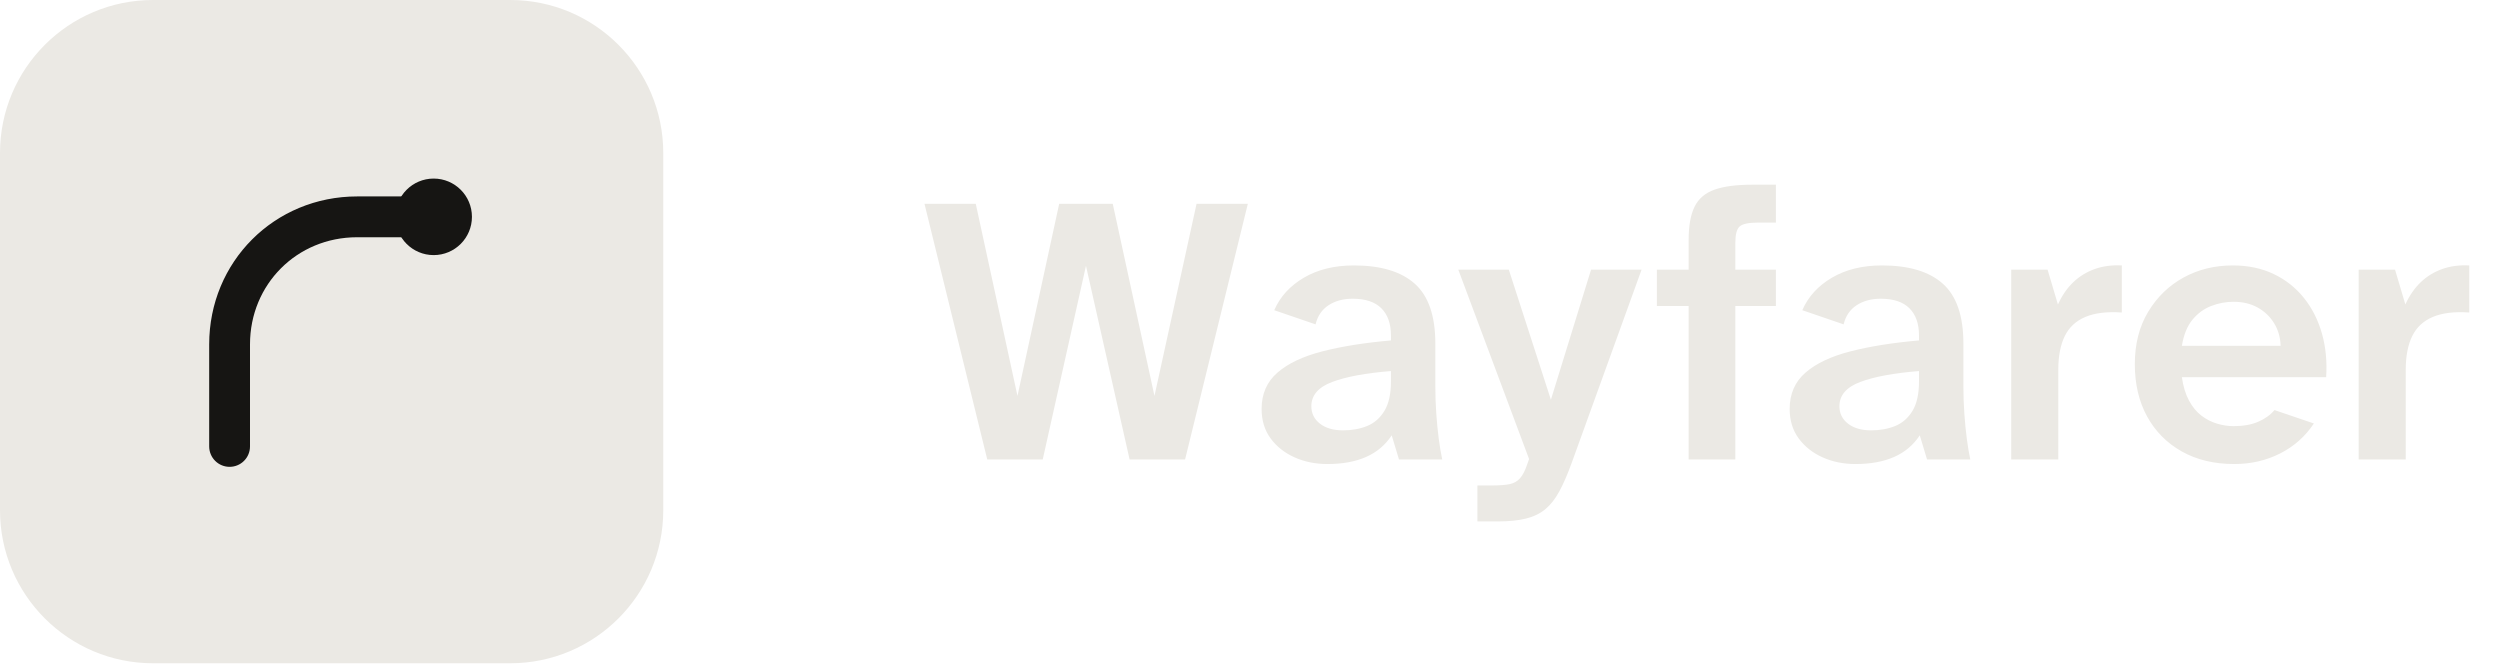
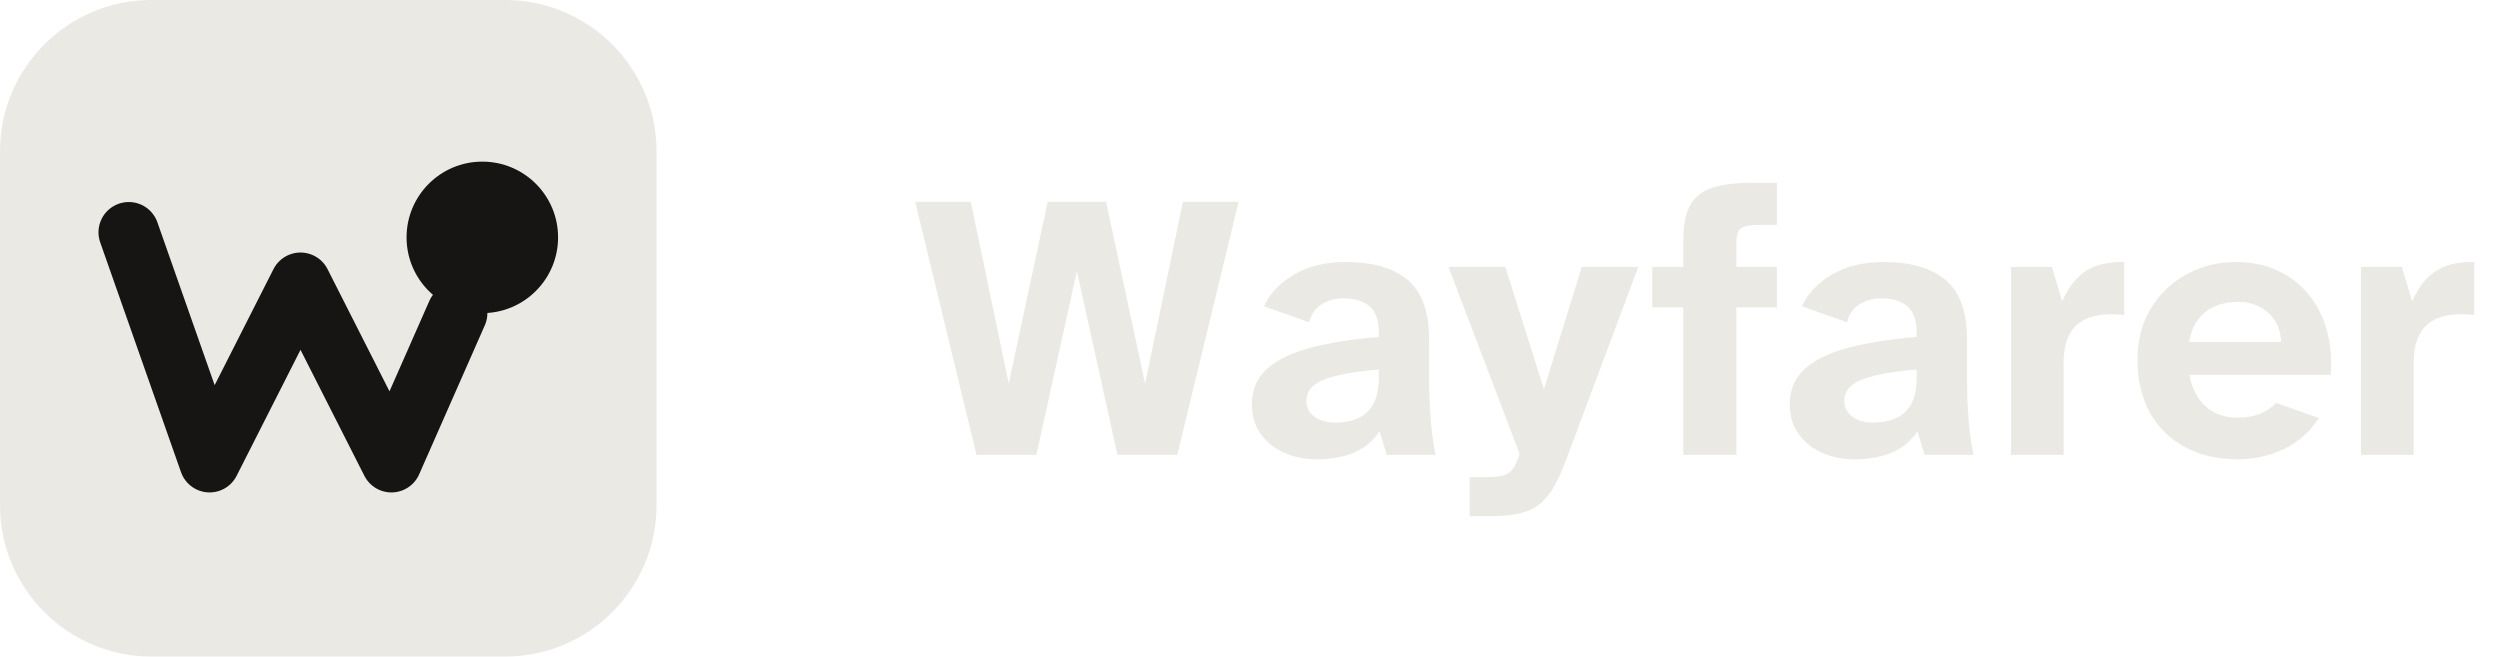
- <svg xmlns="http://www.w3.org/2000/svg" viewBox="0 0 98 26">
+ <svg xmlns="http://www.w3.org/2000/svg" viewBox="0 0 99 26">
  <rect width="26" height="26" rx="6" fill="#EBE9E4" />
-   <path d="M9 17.5V13.5C9 10.7 11.2 8.5 14 8.5H17" fill="none" stroke="#161513" stroke-width="1.6" stroke-linecap="round" stroke-linejoin="round" />
-   <circle cx="17" cy="8.5" r="1.5" fill="#161513" />
-   <path transform="translate(36 18.01) scale(0.15)" fill="#EBE9E4" d="M32.50 0L18 0L1.60-66.80L15-66.80L25.90-16.60L36.80-66.80L50.80-66.80L61.70-16.60L72.70-66.80L86.10-66.80L69.70 0L55.20 0L43.80-50.60L32.50 0ZM106.90 1.20L106.90 1.20Q102.20 1.20 98.30-0.55Q94.40-2.30 92.05-5.50Q89.70-8.70 89.70-13.20L89.70-13.20Q89.70-19.10 93.85-22.70Q98.00-26.30 105.60-28.25Q113.20-30.20 123.50-31.10L123.50-31.10L123.50-32.40Q123.50-37 121-39.50Q118.50-42 113.50-42L113.50-42Q109.80-42 107.20-40.30Q104.60-38.60 103.80-35.30L103.80-35.30L93.00-39Q95.30-44.30 100.75-47.50Q106.20-50.70 113.80-50.70L113.80-50.70Q124.40-50.70 129.75-45.90Q135.10-41.10 135.10-30.30L135.10-30.30L135.10-19.10Q135.10-15.50 135.35-11.95Q135.60-8.40 136-5.35Q136.40-2.30 136.90 0L136.90 0L125.60 0L123.70-6.30Q121.20-2.50 117.00-0.65Q112.80 1.20 106.90 1.20ZM111.00-7.60L111.00-7.60Q114.50-7.60 117.30-8.75Q120.10-9.90 121.80-12.70Q123.50-15.50 123.50-20.40L123.50-20.40L123.50-23.10Q113.60-22.30 108.15-20.25Q102.70-18.20 102.70-13.90L102.70-13.90Q102.70-11.10 104.95-9.35Q107.20-7.60 111.00-7.60ZM151.40 16.20L146.10 16.20L146.10 6.80L149.90 6.80Q152.90 6.80 154.55 6.45Q156.20 6.10 157.25 4.90Q158.30 3.70 159.10 1.30L159.10 1.30L159.60-0.10L141.10-49.60L154.30-49.60L165.30-15.60L175.80-49.60L189-49.60L170.70 1Q169.10 5.40 167.50 8.35Q165.90 11.30 163.85 13Q161.80 14.70 158.80 15.45Q155.80 16.20 151.40 16.20L151.40 16.20ZM213.50 0L201.30 0L201.30-40.10L193-40.10L193-49.60L201.30-49.60L201.30-57.40Q201.30-62.90 202.85-66.05Q204.40-69.20 208.05-70.50Q211.70-71.80 217.90-71.80L217.90-71.80L224.10-71.80L224.10-61.90L219.50-61.90Q215.80-61.90 214.65-60.90Q213.50-59.90 213.50-56.60L213.50-56.60L213.50-49.60L224.10-49.60L224.10-40.10L213.50-40.10L213.50 0ZM244.90 1.20L244.90 1.20Q240.20 1.20 236.30-0.55Q232.40-2.30 230.05-5.50Q227.70-8.70 227.70-13.20L227.70-13.20Q227.70-19.10 231.85-22.70Q236.00-26.30 243.60-28.25Q251.20-30.20 261.50-31.10L261.50-31.10L261.50-32.40Q261.50-37 259-39.50Q256.50-42 251.50-42L251.50-42Q247.80-42 245.20-40.30Q242.60-38.60 241.80-35.30L241.80-35.30L231.00-39Q233.30-44.30 238.75-47.50Q244.20-50.70 251.80-50.70L251.80-50.70Q262.40-50.70 267.75-45.90Q273.10-41.10 273.10-30.30L273.10-30.30L273.10-19.10Q273.10-15.50 273.35-11.95Q273.60-8.40 274-5.35Q274.40-2.30 274.90 0L274.90 0L263.60 0L261.70-6.30Q259.20-2.50 255.00-0.65Q250.80 1.20 244.90 1.20ZM249.00-7.60L249.00-7.60Q252.50-7.60 255.30-8.75Q258.10-9.90 259.80-12.70Q261.50-15.50 261.50-20.40L261.50-20.40L261.50-23.10Q251.60-22.30 246.15-20.25Q240.70-18.20 240.70-13.90L240.70-13.90Q240.70-11.10 242.95-9.35Q245.20-7.60 249.00-7.60ZM297.90 0L285.60 0L285.60-49.60L295.10-49.60L297.80-40.50Q299.40-44 301.80-46.30Q304.20-48.60 307.40-49.75Q310.60-50.90 314.50-50.70L314.50-50.70L314.50-38.40Q308.70-38.80 305-37.25Q301.30-35.70 299.60-32.25Q297.90-28.80 297.90-23.40L297.90-23.40L297.90 0ZM343.90 1.20L343.90 1.20Q336 1.20 330.15-2.10Q324.30-5.40 321.10-11.25Q317.90-17.10 317.90-24.90L317.90-24.90Q317.90-32.80 321.40-38.60Q324.90-44.40 330.65-47.55Q336.40-50.70 343.50-50.70L343.50-50.70Q349.50-50.70 354.20-48.45Q358.90-46.20 362.10-42.20Q365.30-38.20 366.80-32.90Q368.30-27.60 367.90-21.50L367.90-21.50L330.20-21.50Q330.70-17.90 332.05-15.40Q333.40-12.90 335.30-11.45Q337.20-10 339.40-9.35Q341.60-8.70 343.70-8.70L343.70-8.70Q347.50-8.70 350.15-9.85Q352.80-11 354.40-12.90L354.40-12.90L364.70-9.40Q361.30-4.30 355.85-1.55Q350.40 1.20 343.90 1.20ZM330.20-29.70L330.20-29.70L356-29.70Q355.90-33 354.30-35.60Q352.70-38.20 350-39.70Q347.30-41.20 343.70-41.20L343.70-41.20Q340.70-41.20 337.85-40.10Q335-39 332.95-36.50Q330.90-34 330.20-29.70ZM388.70 0L376.40 0L376.40-49.60L385.90-49.60L388.60-40.50Q390.20-44 392.60-46.30Q395-48.60 398.20-49.75Q401.40-50.90 405.30-50.70L405.30-50.70L405.30-38.40Q399.50-38.80 395.80-37.25Q392.10-35.70 390.40-32.25Q388.70-28.80 388.70-23.40L388.70-23.40L388.70 0Z" />
+   <path d="M5.1 9.2L8.3 18.3L11.9 11.2L15.5 18.3L18.1 12.4" fill="none" stroke="#161513" stroke-width="2.4" stroke-linecap="round" stroke-linejoin="round" />
+   <circle cx="19.1" cy="9.4" r="3" fill="#161513" />
+   <path transform="translate(36 18.01) scale(0.15)" fill="#EBE9E4" d="M33.60 0L17.80 0L1.60-66.80L16.30-66.80L26.30-18.80L36.60-66.80L52-66.80L62.30-18.80L72.30-66.80L87-66.80L70.80 0L55 0L44.30-48.50L33.60 0ZM107.60 1.20L107.60 1.20Q102.90 1.20 99.00-0.55Q95.10-2.30 92.80-5.55Q90.50-8.80 90.50-13.30L90.50-13.30Q90.50-19.20 94.60-22.80Q98.70-26.40 106.30-28.35Q113.90-30.30 124.00-31.10L124.00-31.10L124.00-32.50Q124.00-37 121.60-39.15Q119.20-41.30 114.70-41.30L114.70-41.30Q111.30-41.30 108.85-39.70Q106.40-38.10 105.60-35L105.60-35L93.70-39.20Q96.00-44.30 101.65-47.60Q107.30-50.90 115.30-50.90L115.30-50.90Q126.00-50.90 131.65-46.15Q137.30-41.40 137.30-30.30L137.30-30.30L137.30-19.30Q137.30-15.90 137.50-12.25Q137.70-8.60 138.10-5.40Q138.50-2.20 139 0L139 0L126.10 0L124.20-6.20Q121.60-2.30 117.35-0.55Q113.10 1.20 107.60 1.20ZM112.60-8.50L112.60-8.50Q115.80-8.50 118.40-9.60Q121.00-10.70 122.50-13.30Q124.00-15.90 124.00-20.40L124.00-20.40L124.00-22.50Q114.90-21.80 109.90-20Q104.90-18.20 104.90-14.20L104.90-14.20Q104.90-11.60 107.05-10.05Q109.20-8.50 112.60-8.50ZM153.60 16.20L148 16.20L148 5.90L151.60 5.90Q154.60 5.90 156.25 5.60Q157.90 5.30 158.95 4.25Q160 3.20 160.70 1.10L160.70 1.10L161.20-0.20L142.40-49.60L157.40-49.60L167.60-17.30L177.60-49.60L192.50-49.60L173.80 0.40Q172.10 5 170.45 8.05Q168.80 11.10 166.60 12.90Q164.40 14.70 161.30 15.45Q158.20 16.20 153.60 16.20L153.60 16.20ZM218.40 0L204.40 0L204.40-38.90L196.20-38.90L196.20-49.60L204.40-49.60L204.40-57Q204.40-62.70 206.25-65.95Q208.10-69.20 212.05-70.50Q216-71.80 222.40-71.80L222.40-71.80L229.10-71.80L229.10-60.70L224.70-60.70Q220.80-60.70 219.60-59.80Q218.40-58.90 218.40-55.90L218.40-55.90L218.40-49.60L229.10-49.60L229.10-38.90L218.40-38.90L218.40 0ZM249.60 1.20L249.60 1.20Q244.90 1.20 241-0.55Q237.10-2.30 234.80-5.55Q232.50-8.80 232.50-13.30L232.50-13.30Q232.50-19.20 236.60-22.80Q240.70-26.40 248.30-28.35Q255.90-30.30 266-31.10L266-31.10L266-32.50Q266-37 263.60-39.15Q261.20-41.30 256.70-41.30L256.70-41.30Q253.30-41.30 250.85-39.70Q248.40-38.10 247.60-35L247.60-35L235.70-39.20Q238-44.30 243.65-47.60Q249.30-50.90 257.30-50.90L257.30-50.90Q268-50.90 273.65-46.15Q279.30-41.40 279.30-30.30L279.30-30.30L279.30-19.30Q279.30-15.90 279.50-12.25Q279.70-8.60 280.10-5.40Q280.50-2.20 281 0L281 0L268.10 0L266.20-6.20Q263.60-2.30 259.35-0.55Q255.10 1.20 249.60 1.20ZM254.60-8.50L254.60-8.50Q257.80-8.50 260.40-9.60Q263-10.70 264.50-13.30Q266-15.90 266-20.40L266-20.40L266-22.50Q256.90-21.80 251.90-20Q246.90-18.20 246.90-14.20L246.90-14.20Q246.90-11.60 249.05-10.05Q251.20-8.50 254.60-8.50ZM304.80 0L290.90 0L290.90-49.60L301.70-49.60L304.40-40.50Q306.10-44.30 308.40-46.65Q310.70-49 313.80-50Q316.90-51 320.80-50.90L320.80-50.90L320.80-36.90Q315.30-37.50 311.80-36.30Q308.30-35.10 306.55-32.15Q304.80-29.20 304.80-24.30L304.80-24.30L304.80 0ZM350.90 1.20L350.90 1.20Q342.90 1.20 336.90-2Q330.90-5.20 327.60-11.10Q324.30-17 324.30-25L324.30-25Q324.30-32.90 327.85-38.70Q331.40-44.50 337.35-47.70Q343.30-50.90 350.40-50.90L350.40-50.90Q356.40-50.90 361.25-48.65Q366.10-46.40 369.40-42.40Q372.70-38.40 374.25-32.95Q375.80-27.50 375.30-21.10L375.30-21.10L338-21.10Q338.60-18 339.85-15.85Q341.10-13.70 342.80-12.35Q344.50-11 346.55-10.40Q348.60-9.80 350.60-9.80L350.60-9.80Q354.20-9.80 356.80-10.90Q359.40-12 360.90-13.70L360.90-13.70L372.20-9.70Q368.60-4.20 362.90-1.50Q357.20 1.20 350.90 1.20ZM337.90-29.80L337.90-29.80L362.20-29.80Q362.10-33.10 360.55-35.45Q359-37.80 356.50-39.10Q354-40.40 350.70-40.40L350.70-40.40Q347.80-40.40 345.10-39.35Q342.40-38.30 340.55-36.05Q338.70-33.80 337.90-29.80ZM397.20 0L383.30 0L383.30-49.60L394.10-49.60L396.80-40.50Q398.50-44.30 400.80-46.65Q403.10-49 406.20-50Q409.30-51 413.20-50.90L413.20-50.90L413.20-36.90Q407.70-37.50 404.20-36.30Q400.70-35.10 398.95-32.15Q397.20-29.20 397.20-24.30L397.20-24.30L397.20 0Z" />
</svg>
